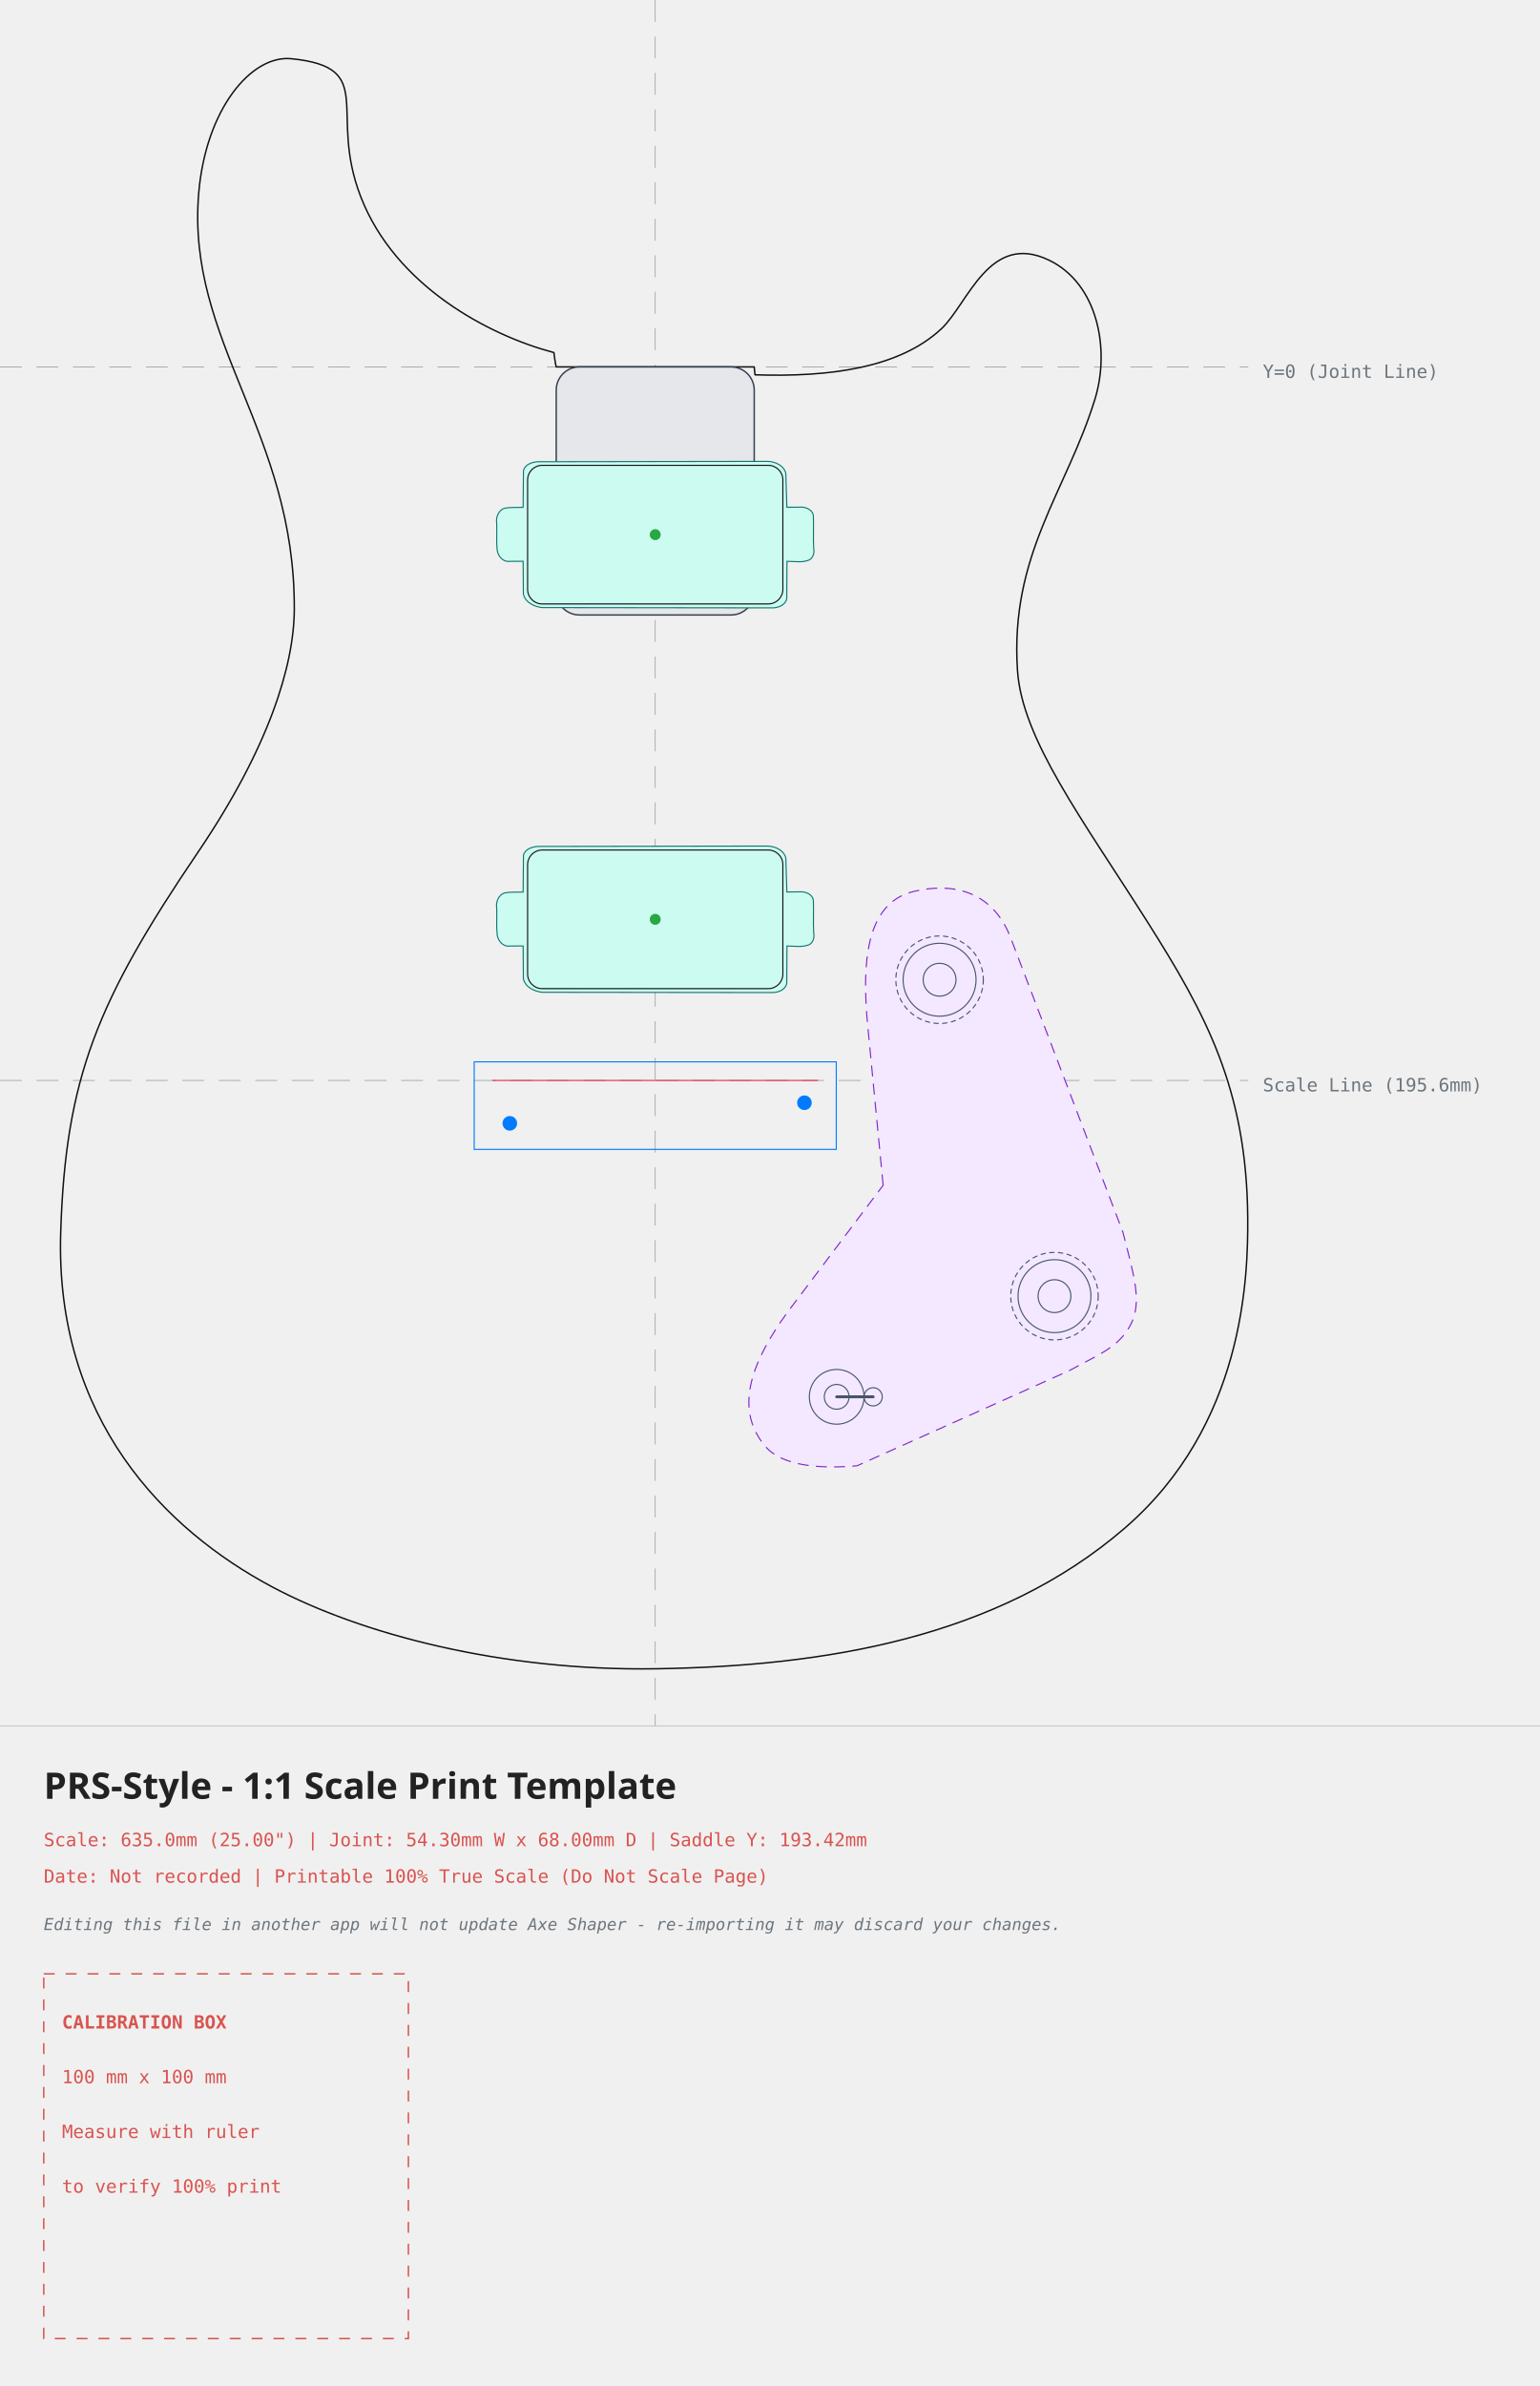
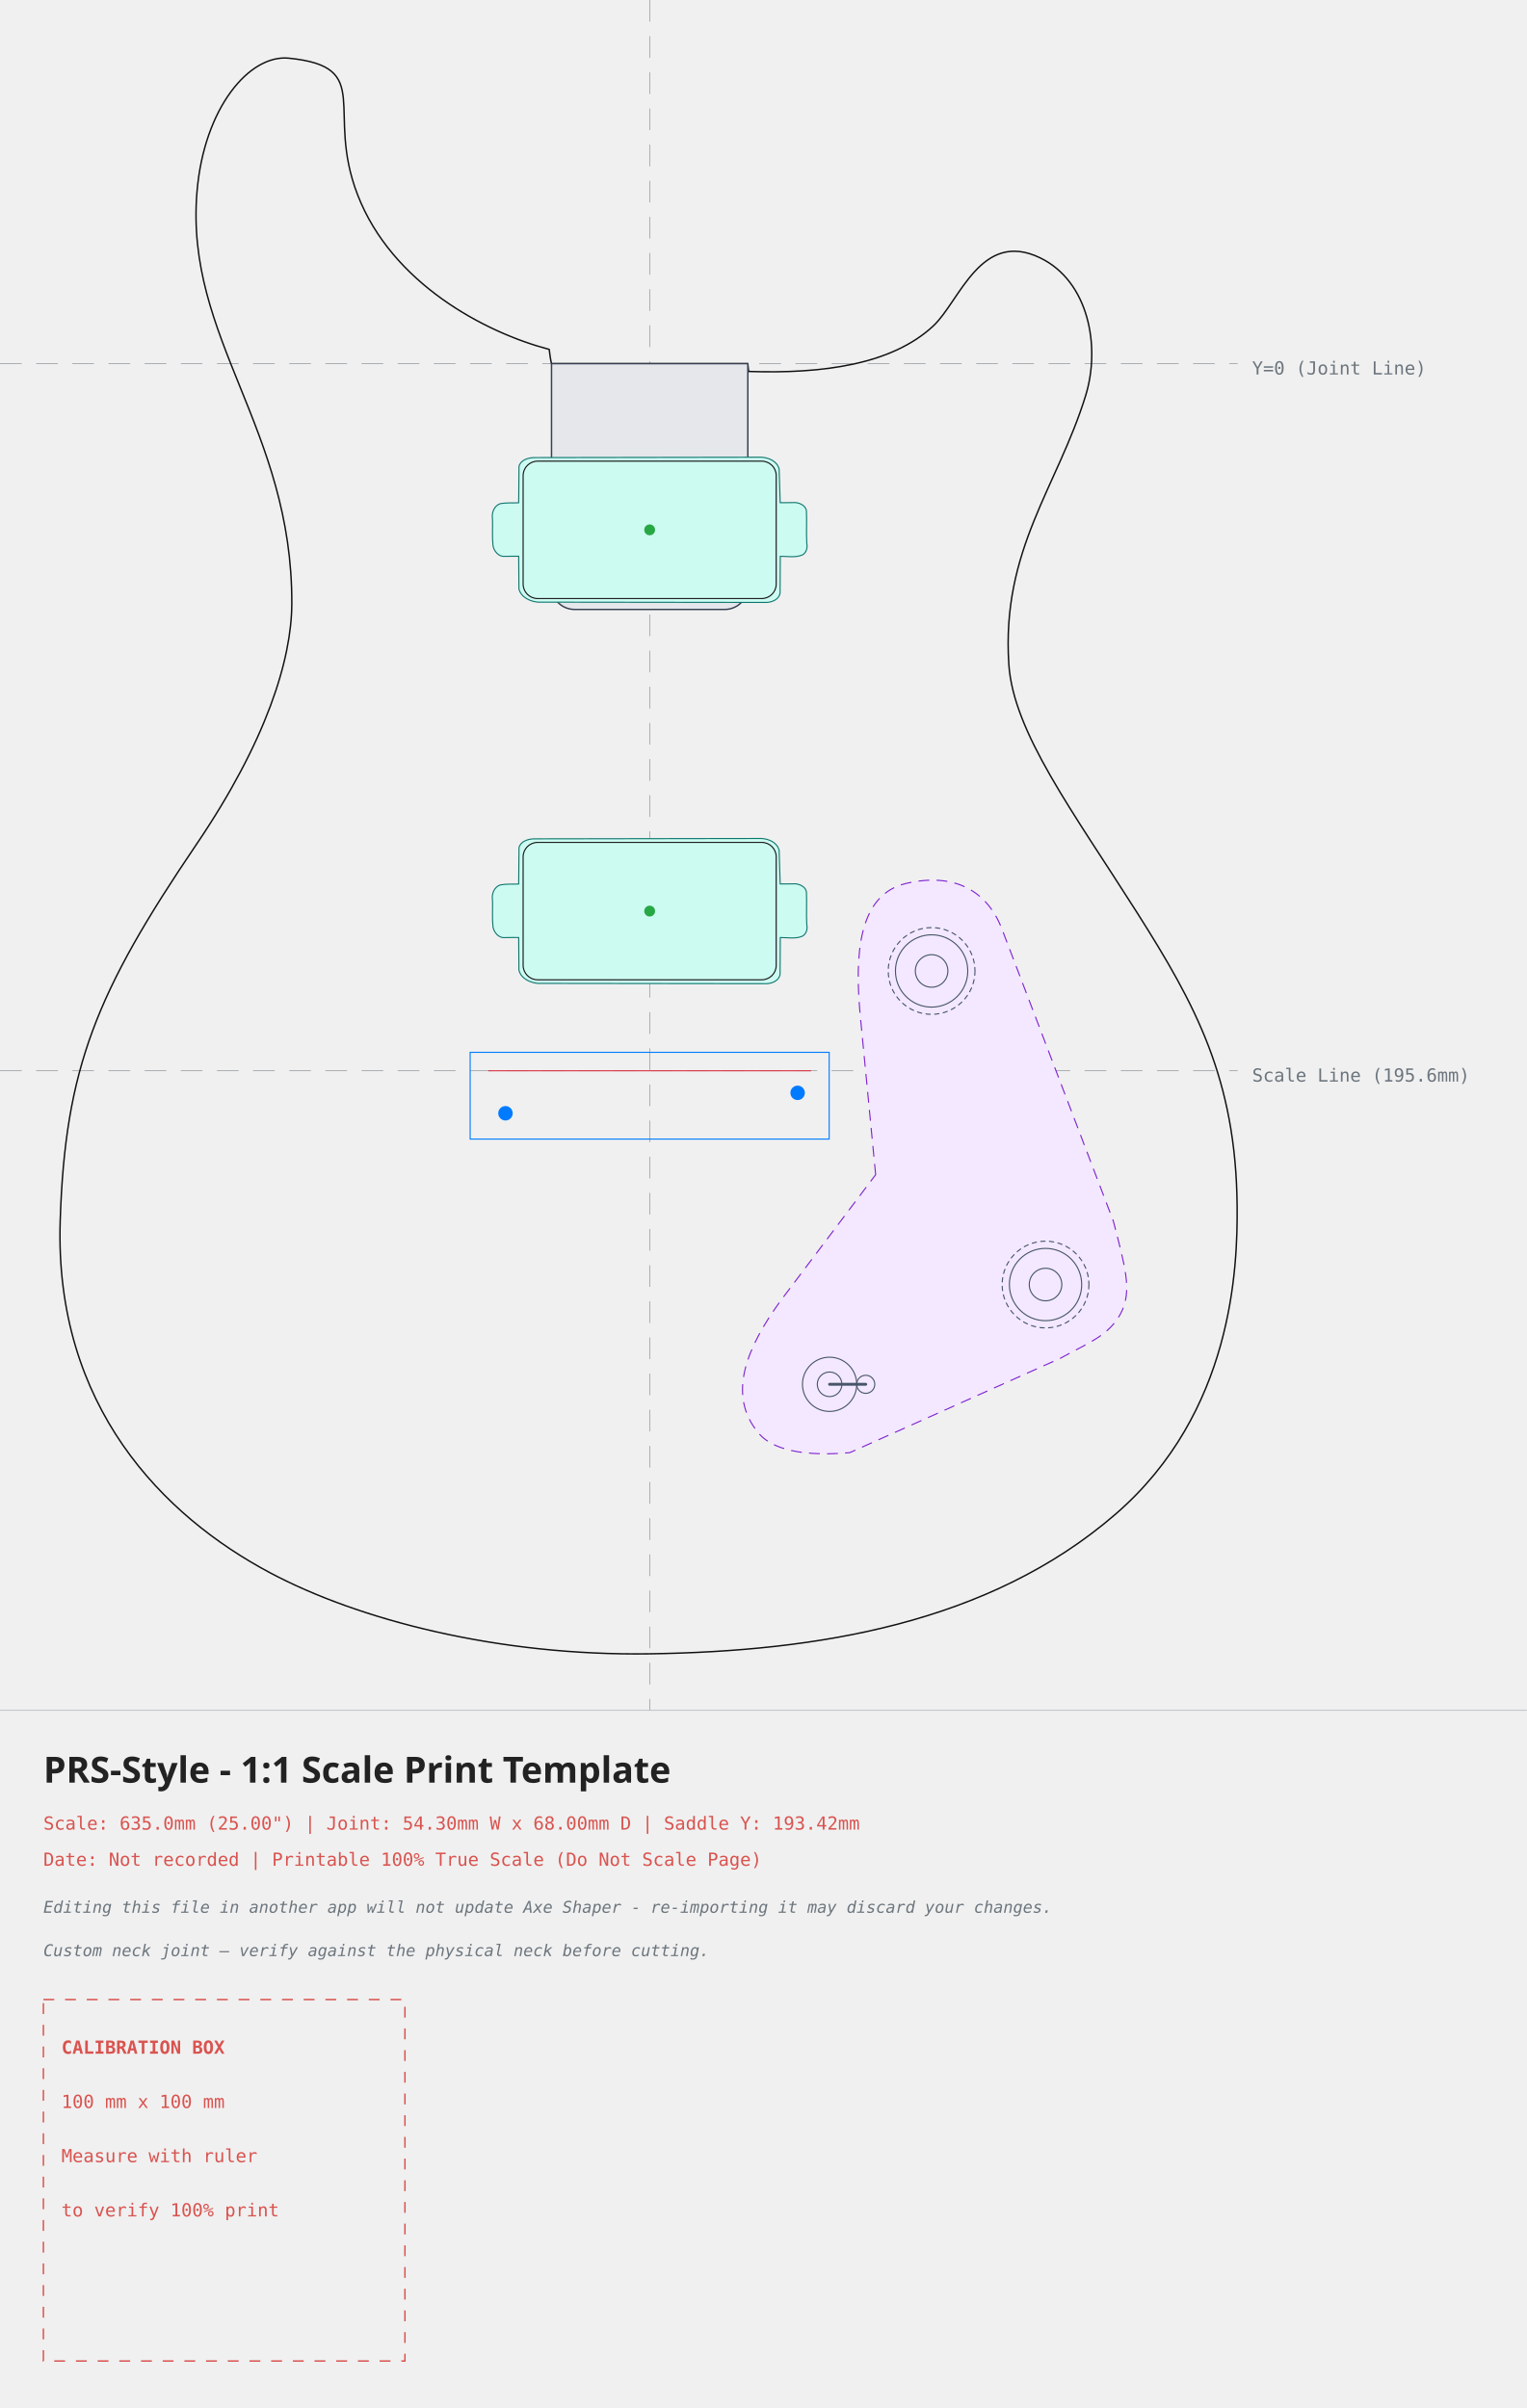
- <svg xmlns="http://www.w3.org/2000/svg" width="422.32mm" height="654.16mm" viewBox="-179.69 -100.60 422.32 654.16">
+ <svg xmlns="http://www.w3.org/2000/svg" width="422.32mm" height="666.16mm" viewBox="-179.69 -100.60 422.32 666.16">
  <style>
.outline{fill:none;stroke:#111;stroke-width:0.40;stroke-linecap:round;stroke-linejoin:round}
.edge-inset{fill:none;stroke:#555;stroke-width:0.30;stroke-dasharray:3 2}
.neck-pocket{fill:#e5e7eb;stroke:#374151;stroke-width:0.40}
.pickup-rout{fill:#ccfbf1;stroke:#0f766e;stroke-width:0.30}
.pickup-cover{fill:none;stroke:#111;stroke-width:0.30}
.control-outline{fill:none;stroke:#475569;stroke-width:0.30}
.control-body{fill:none;stroke:#475569;stroke-width:0.30;stroke-dasharray:1.20 1.20;stroke-linecap:round}
.control-slot{fill:none;stroke:#475569;stroke-width:0.6;stroke-linecap:round}
.control-lever{fill:none;stroke:#475569;stroke-width:0.8;stroke-linecap:round}
.control-cap{fill:none;stroke:#475569;stroke-width:0.30}
.bridge-rout{fill:none;stroke:#007bff;stroke-width:0.30}
.back-route{fill:#f3e8ff;stroke:#7e22ce;stroke-width:0.30;stroke-dasharray:3.00 2.00}
.front-route{fill:#ccfbf1;stroke:#0f766e;stroke-width:0.30}
.pickguard{fill:#fff;fill-opacity:0.35;stroke:#6b7280;stroke-width:0.30}
.center-axis{fill:none;stroke:#6c757d;stroke-width:0.20;stroke-dasharray:6 4;opacity:0.7}
.bridge-reference{fill:none;stroke:#dc3545;stroke-width:0.30}
.mounting-hole{fill:#007bff;stroke:none}
.calibration-box{fill:none;stroke:#d9534f;stroke-width:0.40;stroke-dasharray:3 3}
.band-rule{fill:none;stroke:#adb5bd;stroke-width:0.20}
.text-label{font-family:monospace,sans-serif;font-size:5px;fill:#d9534f}
.disclaimer-label{font-family:monospace,sans-serif;font-size:4.5px;font-style:italic;fill:#6c757d}
.axis-label{font-family:monospace,sans-serif;font-size:5px;fill:#6c757d}
.title-label{font-family:sans-serif;font-size:10px;font-weight:bold;fill:#222}
</style>
  <g id="guides">
    <line class="center-axis" x1="0" y1="-100.60" x2="0" y2="372.56" />
    <line class="center-axis" x1="-179.69" y1="0" x2="162.63" y2="0" />
    <text class="axis-label" x="166.63" y="3">Y=0 (Joint Line)</text>
    <line class="center-axis" x1="-179.69" y1="195.62" x2="162.63" y2="195.62" stroke="#007bff" />
    <text class="axis-label" x="166.63" y="198.62" fill="#007bff">Scale Line (195.6mm)</text>
  </g>
  <g id="back-routes">
    <path class="back-route" d="M 62.50 224.37 C 62.50 224.37, 58.32 181.17, 58.32 181.17 C 56.59 163.55, 57.63 146.94, 70.92 143.80 C 84.15 140.68, 93.46 145.73, 97.55 156.72 C 97.55 156.72, 128.25 237.22, 128.25 237.22 C 131.43 249.58, 133.60 256.57, 130.27 262.79 C 126.94 269.00, 121.02 271.03, 113.57 275.17 C 113.57 275.17, 55.34 301.27, 55.34 301.27 C 45.59 302.12, 34.86 301.50, 30.13 295.88 C 21.16 285.21, 27.06 271.91, 36.18 259.29 C 36.18 259.29, 62.50 224.37, 62.50 224.37 Z" />
  </g>
  <g id="body">
    <path class="outline" d="M -27.15 0.00 C -27.15 0.00, -27.45 -1.02, -27.79 -3.94 C -45.64 -8.64, -71.29 -22.20, -80.77 -46.68 C -89.84 -70.11, -75.93 -82.09, -99.78 -84.50 C -110.74 -85.60, -123.25 -70.75, -125.20 -47.61 C -128.64 -6.93, -98.75 17.79, -98.98 66.52 C -99.06 81.87, -105.97 104.38, -125.35 132.98 C -152.96 173.72, -161.69 194.81, -163.04 237.15 C -164.69 288.54, -134.44 318.81, -105.09 334.45 C -80.54 347.53, -41.95 357.56, 0.07 356.92 C 46.17 356.23, 93.78 348.61, 128.83 318.30 C 161.40 290.13, 162.63 249.97, 162.48 233.02 C 162.17 197.93, 150.92 177.32, 134.91 152.04 C 117.08 123.91, 100.58 102.00, 99.34 83.20 C 97.23 51.44, 112.80 34.12, 120.59 8.82 C 124.76 -4.74, 121.44 -22.77, 108.01 -29.26 C 91.58 -37.19, 85.77 -17.28, 78.46 -10.45 C 66.94 0.31, 47.76 2.84, 27.36 2.16 C 27.14 0.18, 27.15 0.00, 27.15 0.00 C 27.15 0.00, -27.15 0.00, -27.15 0.00 Z" />
  </g>
  <g id="neck-pocket">
-     <rect class="neck-pocket" x="-27.15" y="0" width="54.30" height="68.00" rx="6.35" />
+     <path class="neck-pocket" d="M -27.15 0.00 L 27.15 0.00 L 27.15 61.65 L 27.11 62.36 L 26.99 63.06 L 26.79 63.75 L 26.52 64.41 L 26.18 65.03 L 25.76 65.61 L 25.29 66.14 L 24.76 66.61 L 24.18 67.03 L 23.56 67.37 L 22.90 67.64 L 22.21 67.84 L 21.51 67.96 L 20.80 68.00 L -20.80 68.00 L -21.51 67.96 L -22.21 67.84 L -22.90 67.64 L -23.56 67.37 L -24.18 67.03 L -24.76 66.61 L -25.29 66.14 L -25.76 65.61 L -26.18 65.03 L -26.52 64.41 L -26.79 63.75 L -26.99 63.06 L -27.11 62.36 L -27.15 61.65 Z" />
  </g>
  <g id="pickups">
    <g transform="rotate(0.00 0.00 45.98)">
      <path class="pickup-rout" d="M -32.15 25.99 C -33.74 26.08, -35.70 26.68, -36.14 28.42 C -36.14 28.42, -36.23 38.49, -36.23 38.49 C -37.92 38.58, -39.65 38.42, -41.32 38.73 C -43.03 39.30, -43.77 41.30, -43.47 42.96 C -43.39 45.41, -43.60 47.88, -43.34 50.32 C -43.07 51.91, -41.74 53.52, -39.99 53.31 C -38.74 53.27, -37.48 53.29, -36.23 53.29 C -36.23 53.29, -36.16 62.29, -36.16 62.29 C -35.63 64.61, -33.15 65.75, -30.99 65.98 C -30.99 65.98, 32.28 66.06, 32.28 66.06 C 33.88 66.01, 35.81 65.23, 36.07 63.46 C 36.07 63.46, 36.13 53.29, 36.13 53.29 C 38.15 53.29, 40.29 53.73, 42.22 52.93 C 43.38 52.31, 43.72 50.87, 43.45 49.67 C 43.29 46.69, 43.49 43.70, 43.36 40.72 C 43.17 39.29, 41.58 38.53, 40.27 38.43 C 38.89 38.43, 37.50 38.50, 36.10 38.47 C 36.10 38.47, 35.81 29.17, 35.81 29.17 C 35.30 27.01, 32.92 25.97, 30.88 25.89 C 30.88 25.89, -32.15 25.99, -32.15 25.99 Z" />
      <rect class="pickup-cover" x="-35.00" y="26.98" width="70.00" height="38.00" rx="4.00" ry="4.00" />
      <circle cx="0.00" cy="45.98" r="1.5" fill="#28a745" />
    </g>
    <g transform="rotate(0.00 0.00 151.45)">
      <path class="pickup-rout" d="M -32.15 131.46 C -33.74 131.55, -35.70 132.15, -36.14 133.89 C -36.14 133.89, -36.23 143.96, -36.23 143.96 C -37.92 144.05, -39.65 143.89, -41.32 144.20 C -43.03 144.77, -43.77 146.77, -43.47 148.43 C -43.39 150.88, -43.60 153.35, -43.34 155.79 C -43.07 157.38, -41.74 158.99, -39.99 158.78 C -38.74 158.74, -37.48 158.76, -36.23 158.76 C -36.23 158.76, -36.16 167.76, -36.16 167.76 C -35.63 170.08, -33.15 171.22, -30.99 171.45 C -30.99 171.45, 32.28 171.53, 32.28 171.53 C 33.88 171.48, 35.81 170.70, 36.07 168.93 C 36.07 168.93, 36.13 158.76, 36.13 158.76 C 38.15 158.76, 40.29 159.20, 42.22 158.40 C 43.38 157.78, 43.72 156.34, 43.45 155.14 C 43.29 152.16, 43.49 149.17, 43.36 146.19 C 43.17 144.76, 41.58 144.00, 40.27 143.90 C 38.89 143.90, 37.50 143.97, 36.10 143.94 C 36.10 143.94, 35.81 134.64, 35.81 134.64 C 35.30 132.48, 32.92 131.44, 30.88 131.36 C 30.88 131.36, -32.15 131.46, -32.15 131.46 Z" />
      <rect class="pickup-cover" x="-35.00" y="132.45" width="70.00" height="38.00" rx="4.00" ry="4.00" />
      <circle cx="0.00" cy="151.45" r="1.5" fill="#28a745" />
    </g>
  </g>
  <g id="control-knobs">
    <g transform="translate(77.98 168.01)" data-knob-style="generic">
      <circle class="control-body" cx="0" cy="0" r="12.00" />
      <circle class="control-outline" cx="0" cy="0" r="10.00" />
      <circle class="control-outline" cx="0" cy="0" r="4.50" />
    </g>
    <g transform="translate(109.49 254.76)" data-knob-style="generic">
      <circle class="control-body" cx="0" cy="0" r="12.00" />
      <circle class="control-outline" cx="0" cy="0" r="10.00" />
      <circle class="control-outline" cx="0" cy="0" r="4.50" />
    </g>
  </g>
  <g id="control-switches">
    <g transform="translate(49.76 282.36) rotate(90.00)" data-switch-type="gibson_toggle">
      <circle class="control-outline" cx="0" cy="0" r="7.5" />
      <circle class="control-outline" cx="0" cy="0" r="3.4" />
      <line class="control-lever" x1="0" y1="0" x2="0" y2="-10" />
      <circle class="control-cap" cx="0" cy="-10" r="2.5" />
    </g>
  </g>
  <g id="bridge">
    <path class="bridge-rout" d="M -49.65 190.52 L 49.65 190.52 L 49.65 214.52 L -49.65 214.52 Z" />
    <path class="bridge-rout" d="" />
    <line class="bridge-reference" x1="-44.65" y1="195.62" x2="44.65" y2="195.62" />
    <circle class="mounting-hole" cx="-39.88" cy="207.38" r="2" />
    <circle class="mounting-hole" cx="40.92" cy="201.73" r="2" />
  </g>
  <g id="information-band">
    <line class="band-rule" x1="-179.69" y1="372.56" x2="242.63" y2="372.56" />
    <text class="title-label" x="-167.69" y="392.56">PRS-Style - 1:1 Scale Print Template</text>
    <text class="text-label" x="-167.69" y="405.56">Scale: 635.0mm (25.00") | Joint: 54.30mm W x 68.00mm D | Saddle Y: 193.42mm</text>
    <text class="text-label" x="-167.69" y="415.56">Date: Not recorded | Printable 100% True Scale (Do Not Scale Page)</text>
    <text class="disclaimer-label" x="-167.69" y="428.56">Editing this file in another app will not update Axe Shaper - re-importing it may discard your changes.</text>
-     <g id="calibration" transform="translate(-167.69 440.56)">
+     <text class="disclaimer-label" x="-167.69" y="440.56">Custom neck joint — verify against the physical neck before cutting.</text>
+     <g id="calibration" transform="translate(-167.69 452.56)">
      <rect class="calibration-box" x="0" y="0" width="100" height="100" />
      <text class="text-label" x="5" y="15" font-weight="bold">CALIBRATION BOX</text>
      <text class="text-label" x="5" y="30">100 mm x 100 mm</text>
      <text class="text-label" x="5" y="45">Measure with ruler</text>
      <text class="text-label" x="5" y="60">to verify 100% print</text>
    </g>
  </g>
</svg>
